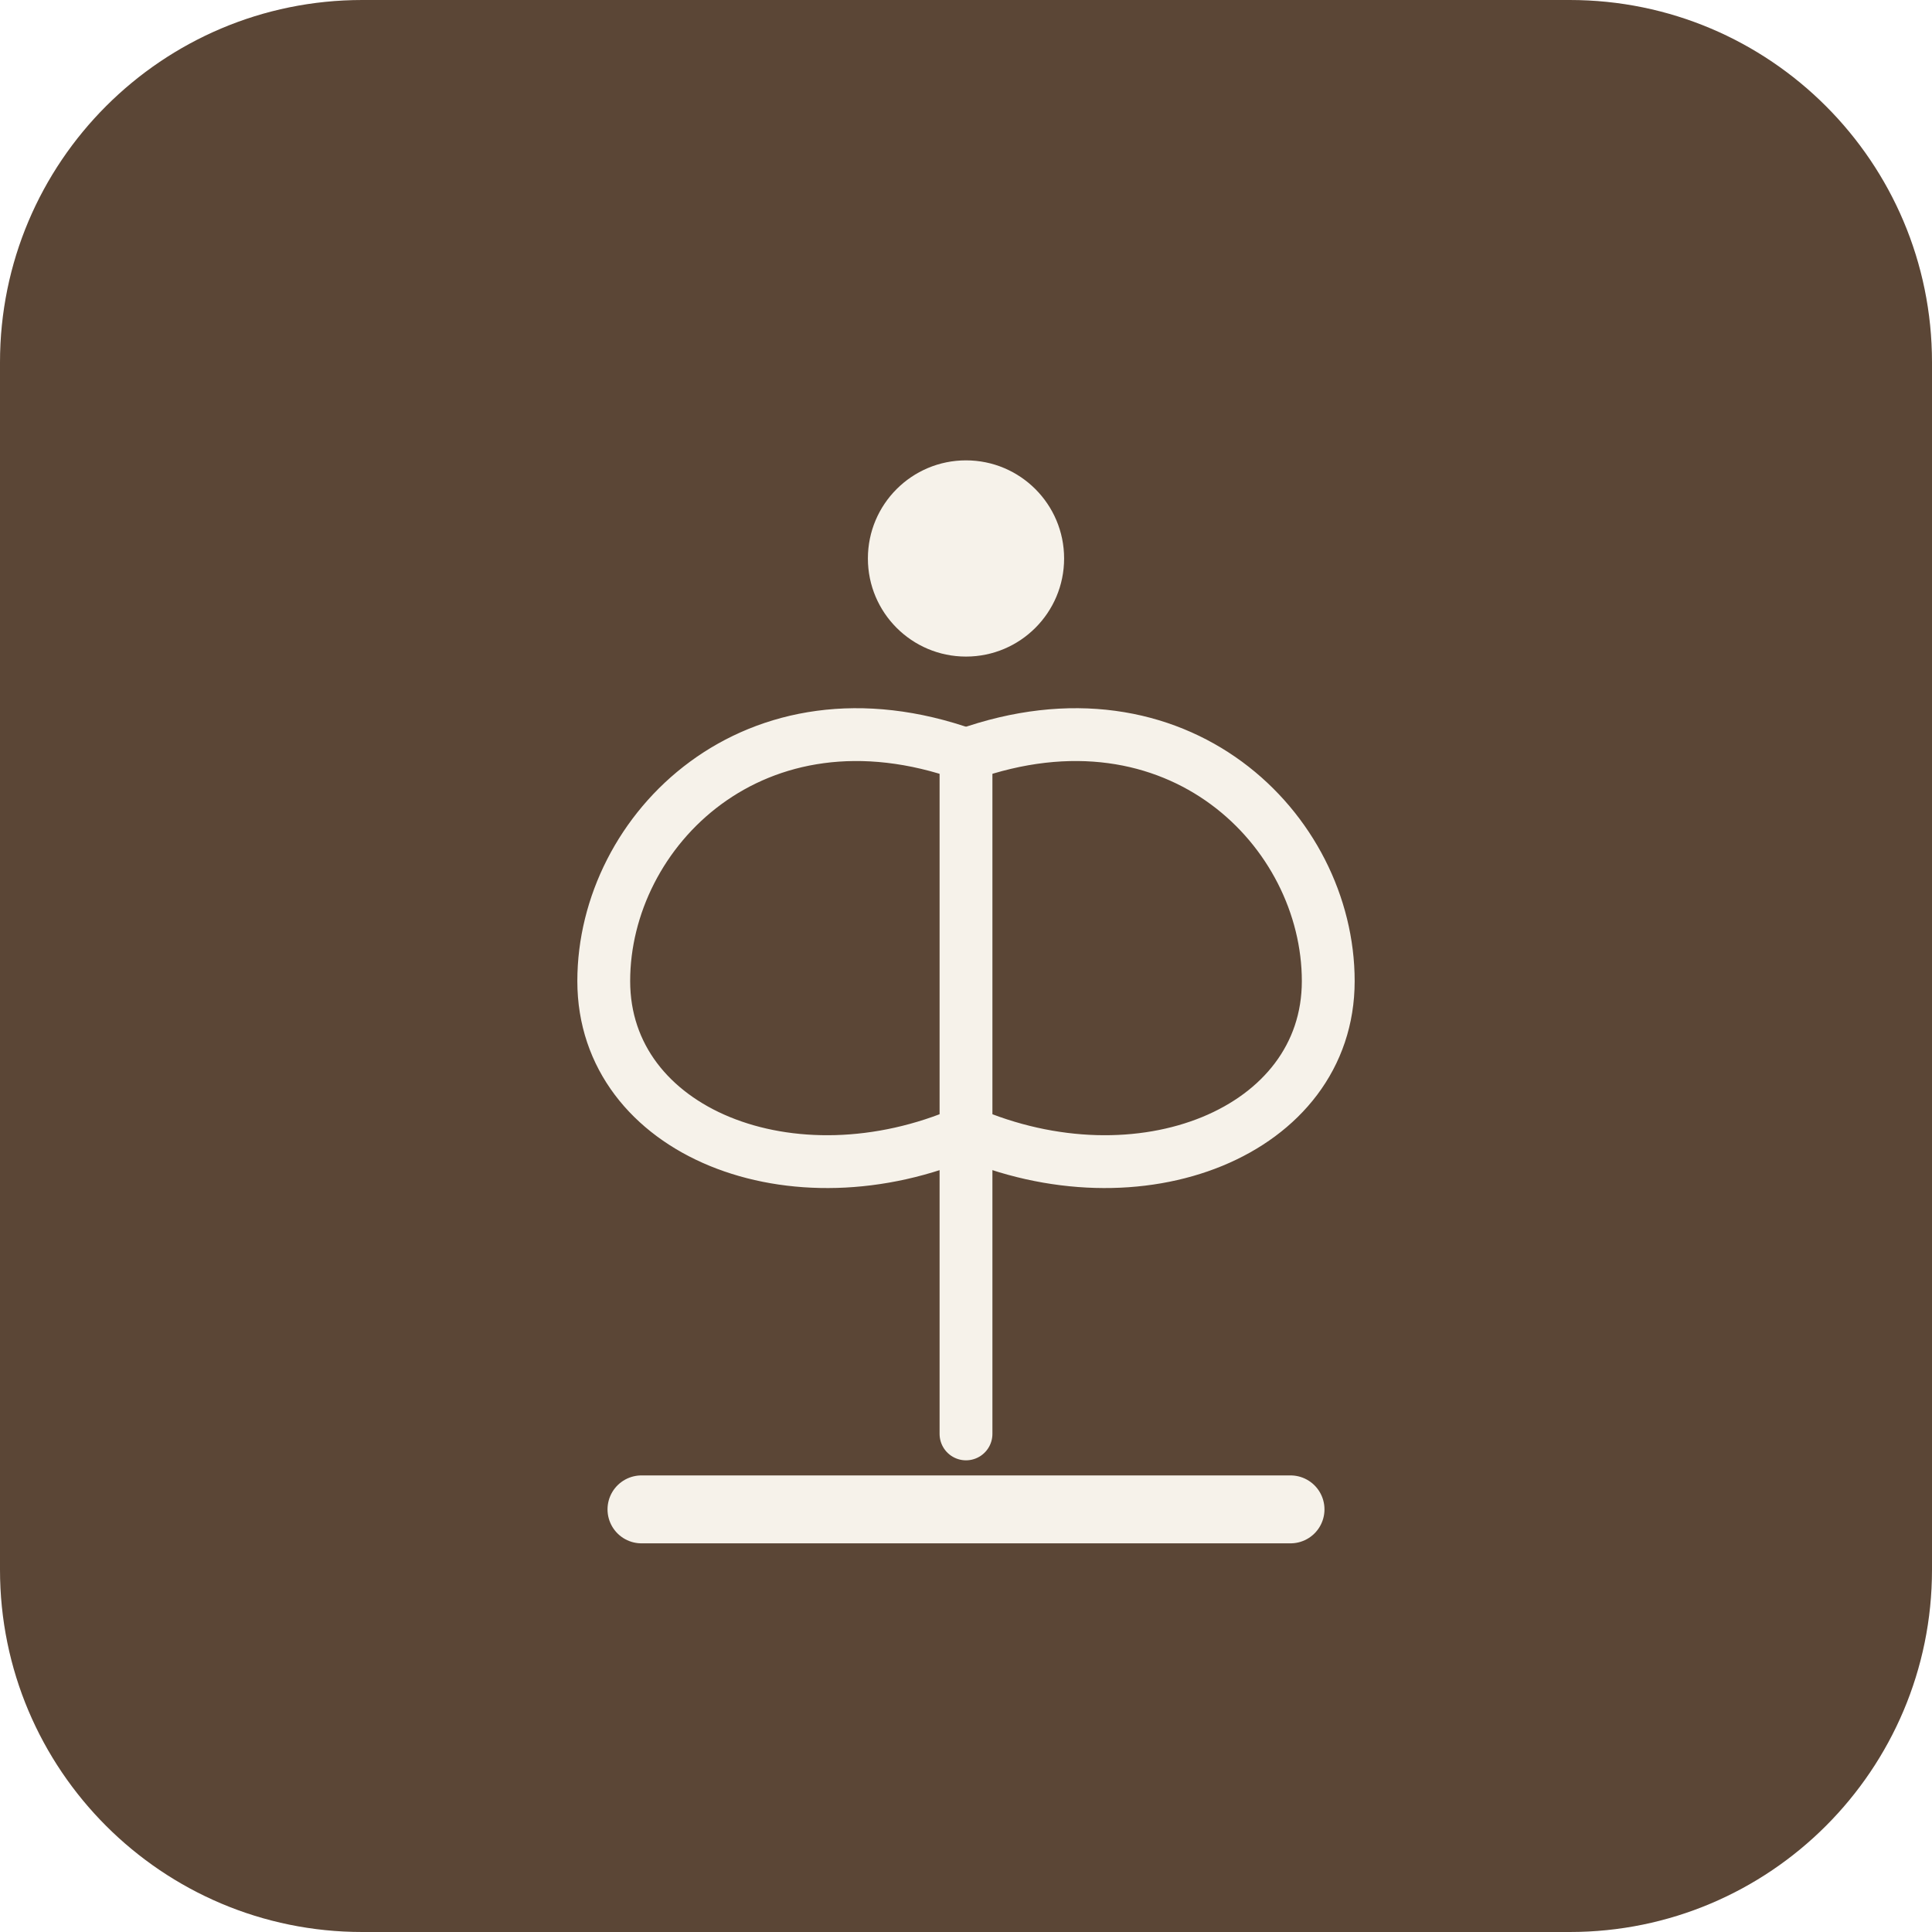
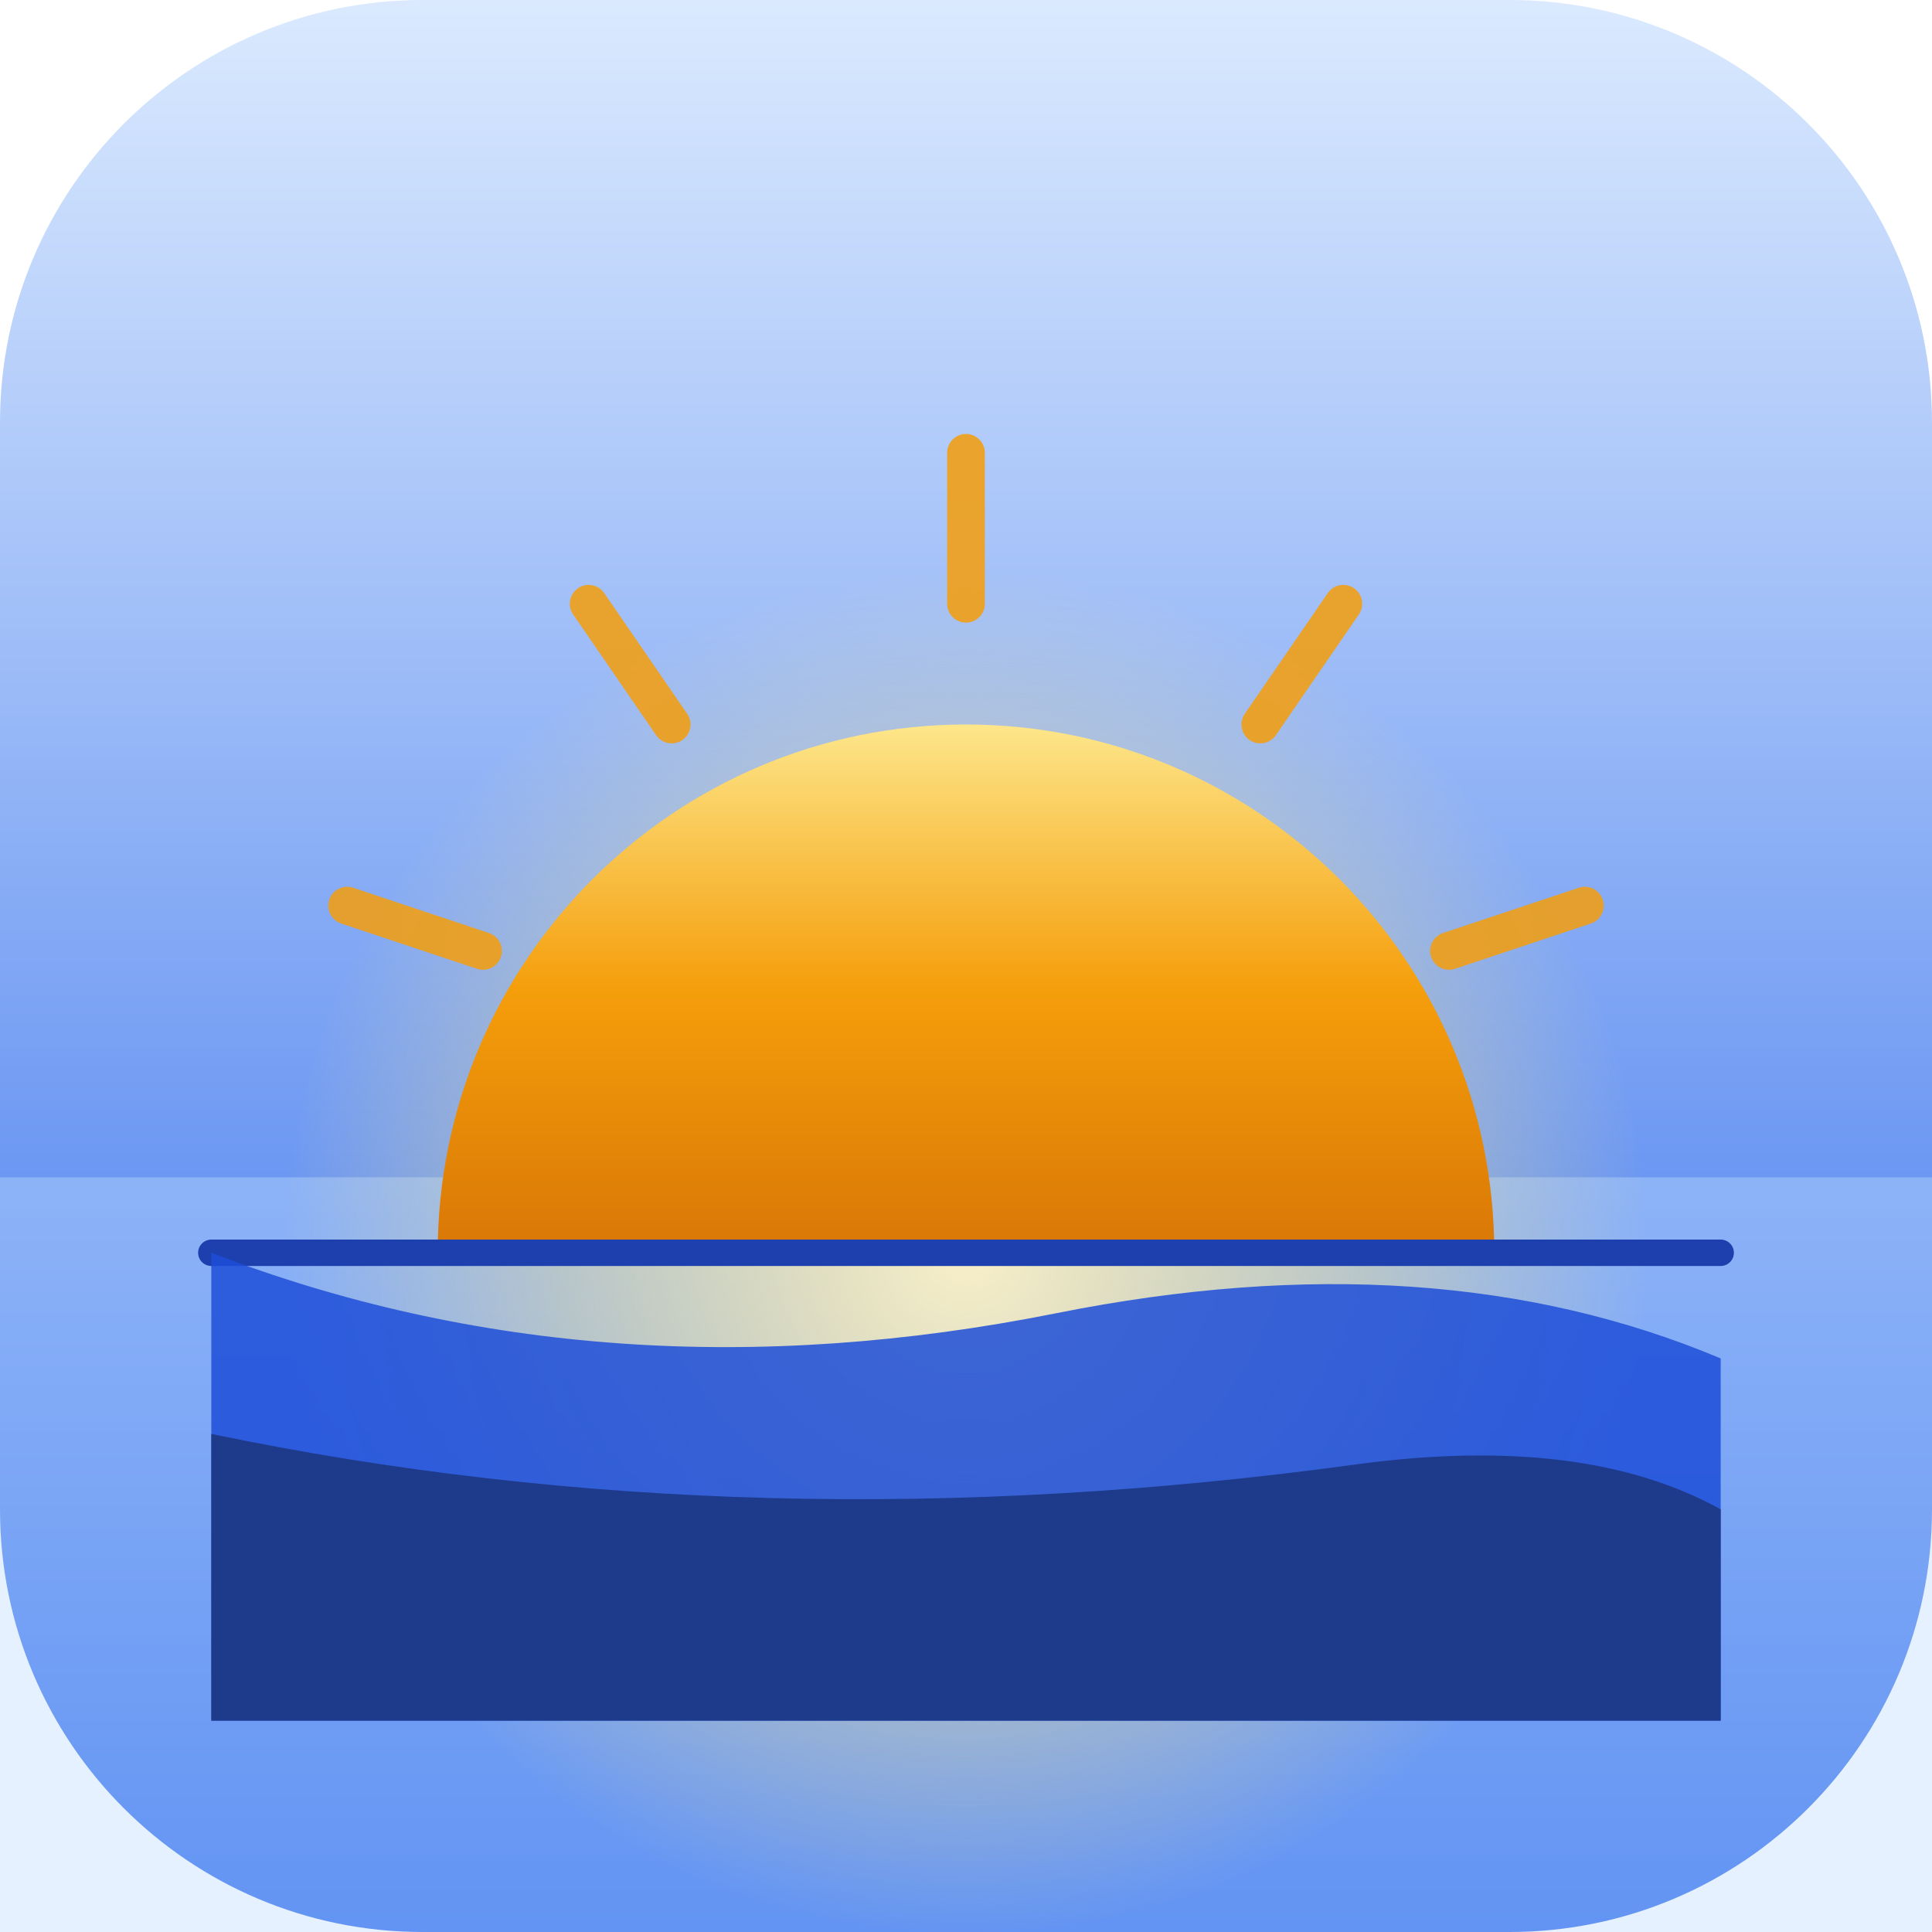
<svg xmlns="http://www.w3.org/2000/svg" viewBox="0 0 512 512">
-   <rect width="512" height="512" rx="96" fill="#5b4636" />
-   <g fill="none" stroke="#f6f2ea" stroke-width="14" stroke-linecap="round" stroke-linejoin="round">
-     <path d="M256 380 V 200" />
-     <path d="M256 200 C 200 180 160 220 160 260 C 160 300 210 320 256 300" />
-     <path d="M256 200 C 312 180 352 220 352 260 C 352 300 302 320 256 300" />
-     <circle cx="256" cy="148" r="26" fill="#f6f2ea" stroke="none" />
-     <path d="M170 400 H 342" stroke-width="18" />
+   <defs>
+     <linearGradient id="sky" x1="0" y1="0" x2="0" y2="1">
+       <stop offset="0%" stop-color="#dbeafe" />
+       <stop offset="100%" stop-color="#2563eb" />
+     </linearGradient>
+     <linearGradient id="sun" x1="0" y1="0" x2="0" y2="1">
+       <stop offset="0%" stop-color="#fde68a" />
+       <stop offset="50%" stop-color="#f59e0b" />
+       <stop offset="100%" stop-color="#d97706" />
+     </linearGradient>
+     <radialGradient id="glow" cx="0.5" cy="0.5" r="0.5">
+       <stop offset="0%" stop-color="#fef3c7" stop-opacity="0.95" />
+       <stop offset="60%" stop-color="#fde68a" stop-opacity="0.4" />
+       <stop offset="100%" stop-color="#fde68a" stop-opacity="0" />
+     </radialGradient>
+   </defs>
+   <rect width="512" height="512" rx="112" fill="url(#sky)" />
+   <rect x="0" y="312" width="512" height="200" fill="#bfdbfe" opacity="0.4" />
+   <circle cx="256" cy="332" r="180" fill="url(#glow)" />
+   <path d="M 116 332 A 140 140 0 0 1 396 332 Z" fill="url(#sun)" />
+   <g stroke="#f59e0b" stroke-width="10" stroke-linecap="round" opacity="0.85">
+     <line x1="256" y1="120" x2="256" y2="160" />
+     <line x1="156" y1="160" x2="178" y2="192" />
+     <line x1="356" y1="160" x2="334" y2="192" />
+     <line x1="92" y1="240" x2="128" y2="252" />
+     <line x1="420" y1="240" x2="384" y2="252" />
  </g>
+   <line x1="56" y1="332" x2="456" y2="332" stroke="#1e40af" stroke-width="7" stroke-linecap="round" />
+   <path d="M 56 332 Q 160 372 280 348 Q 380 328 456 360 L 456 456 L 56 456 Z" fill="#1d4ed8" opacity="0.85" />
+   <path d="M 56 380 Q 200 410 360 388 Q 420 380 456 400 L 456 456 L 56 456 Z" fill="#1e3a8a" />
</svg>
